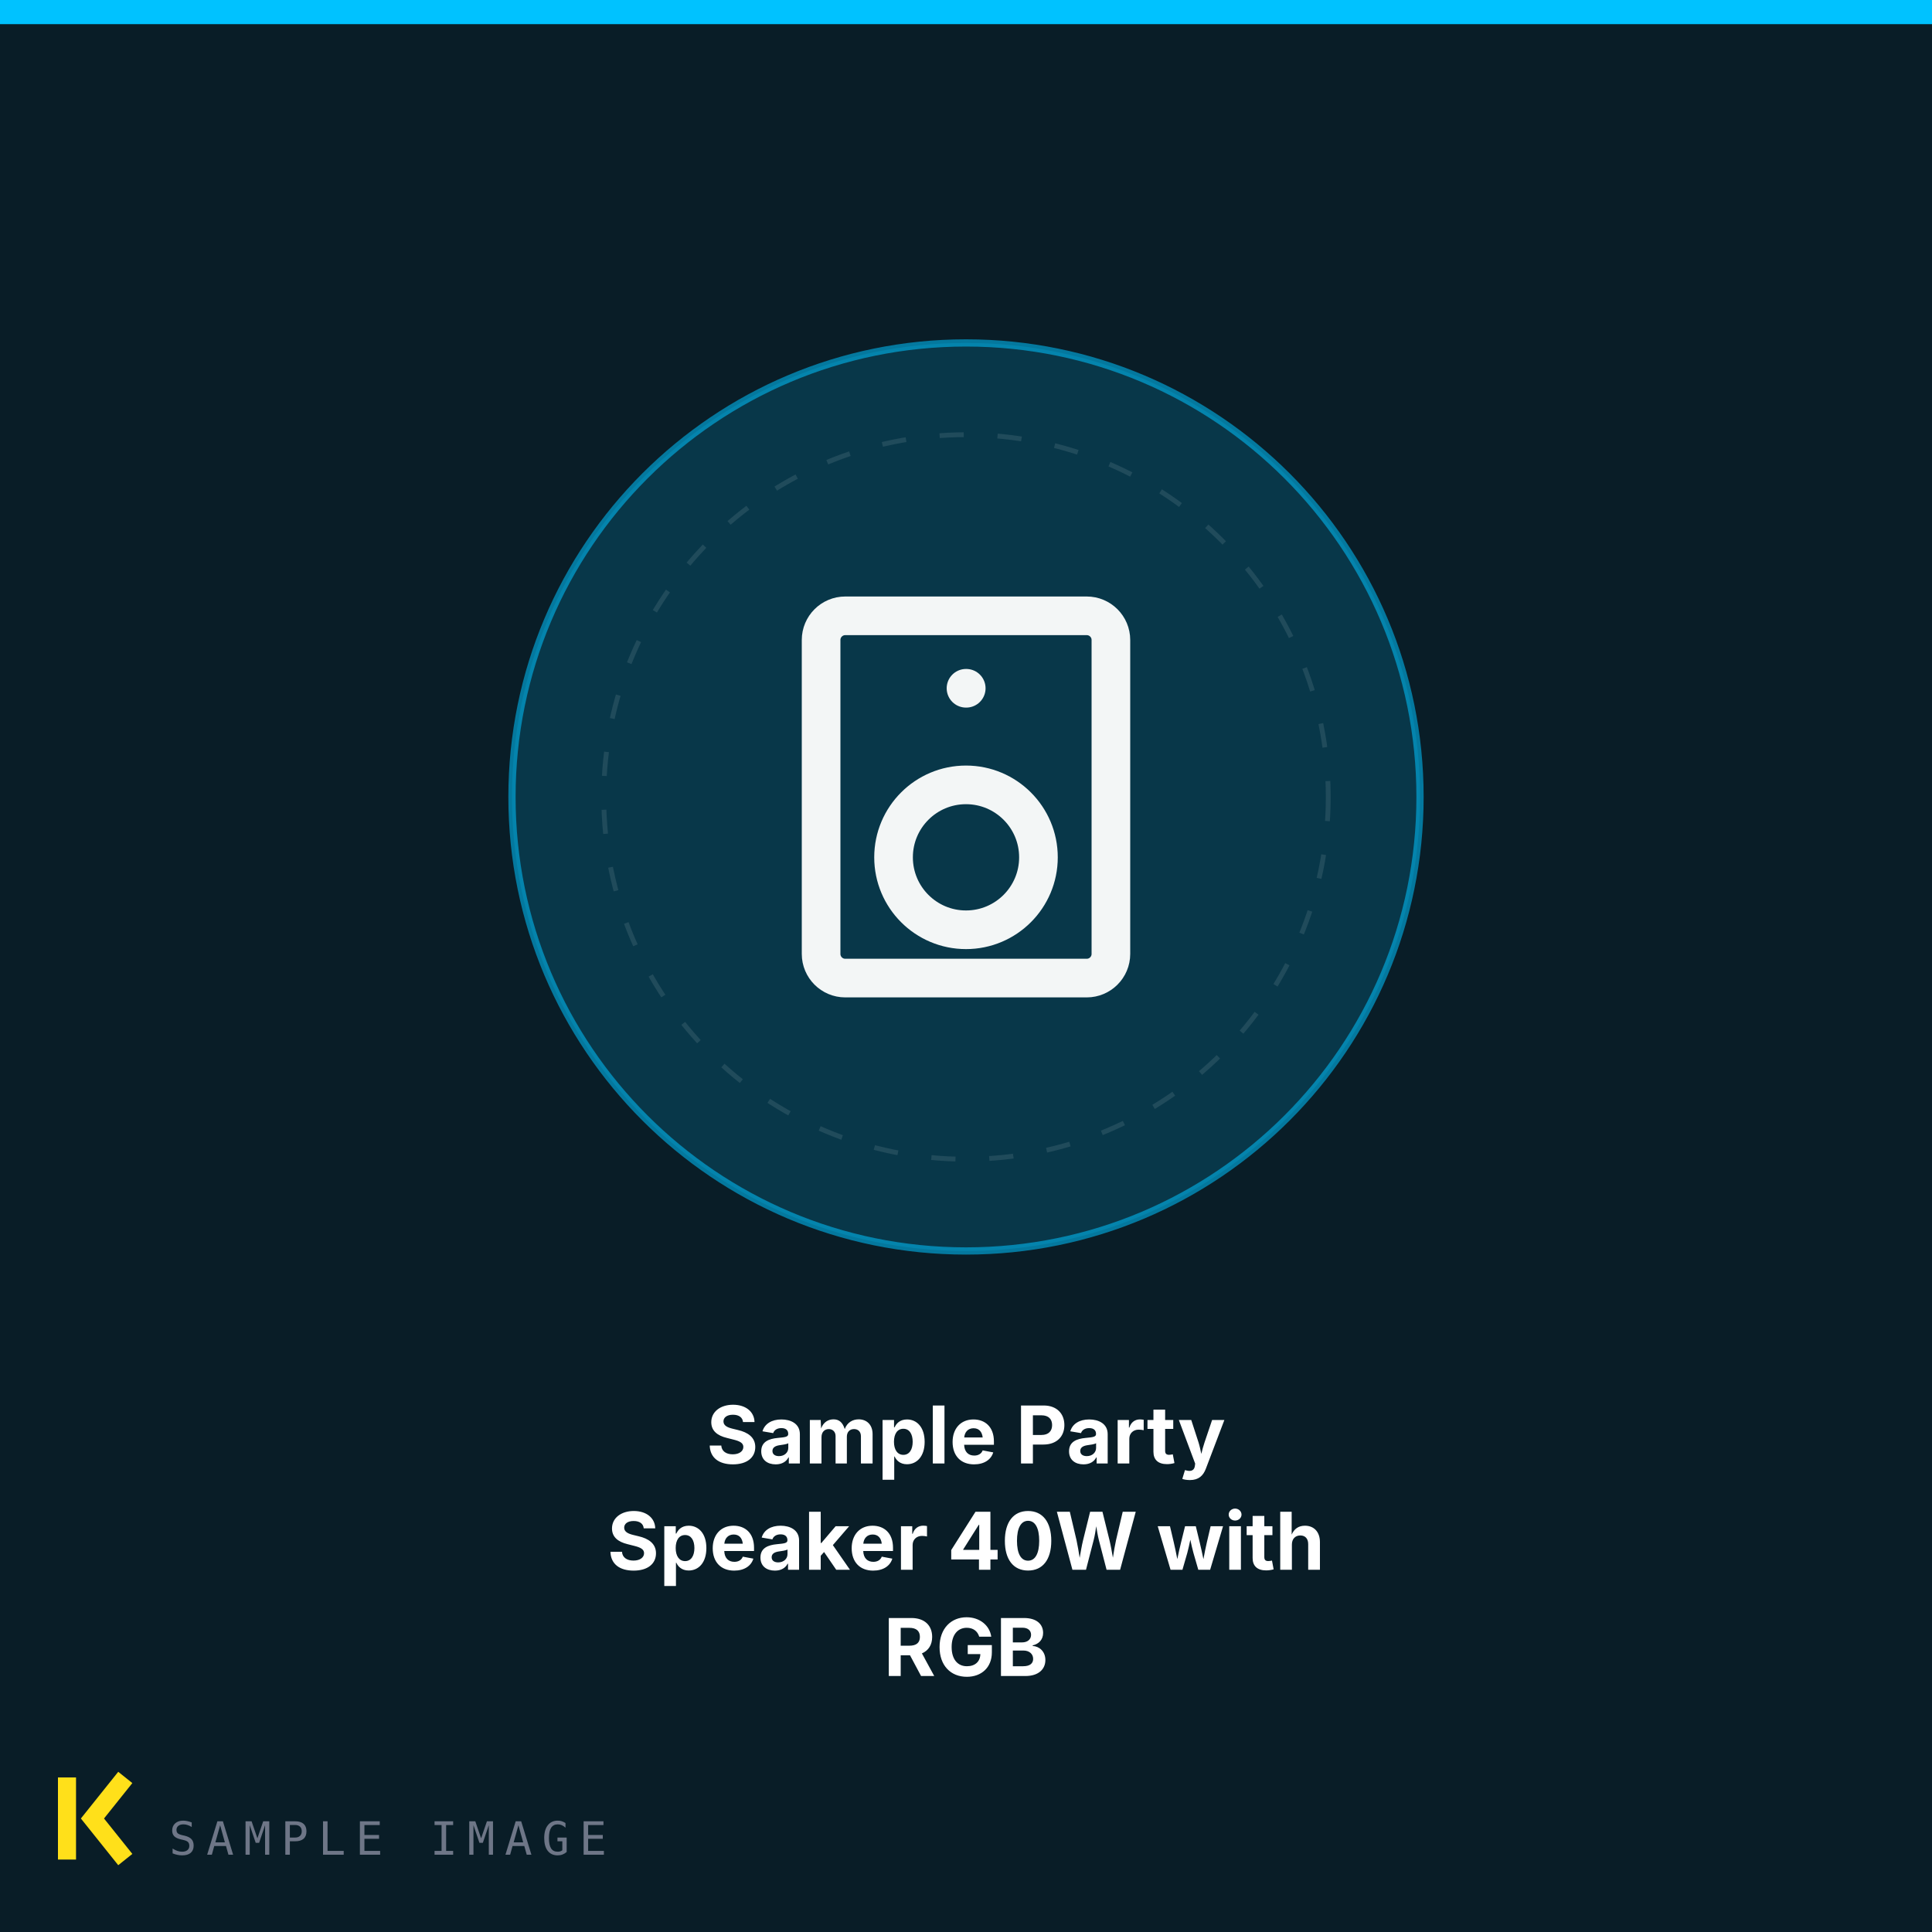
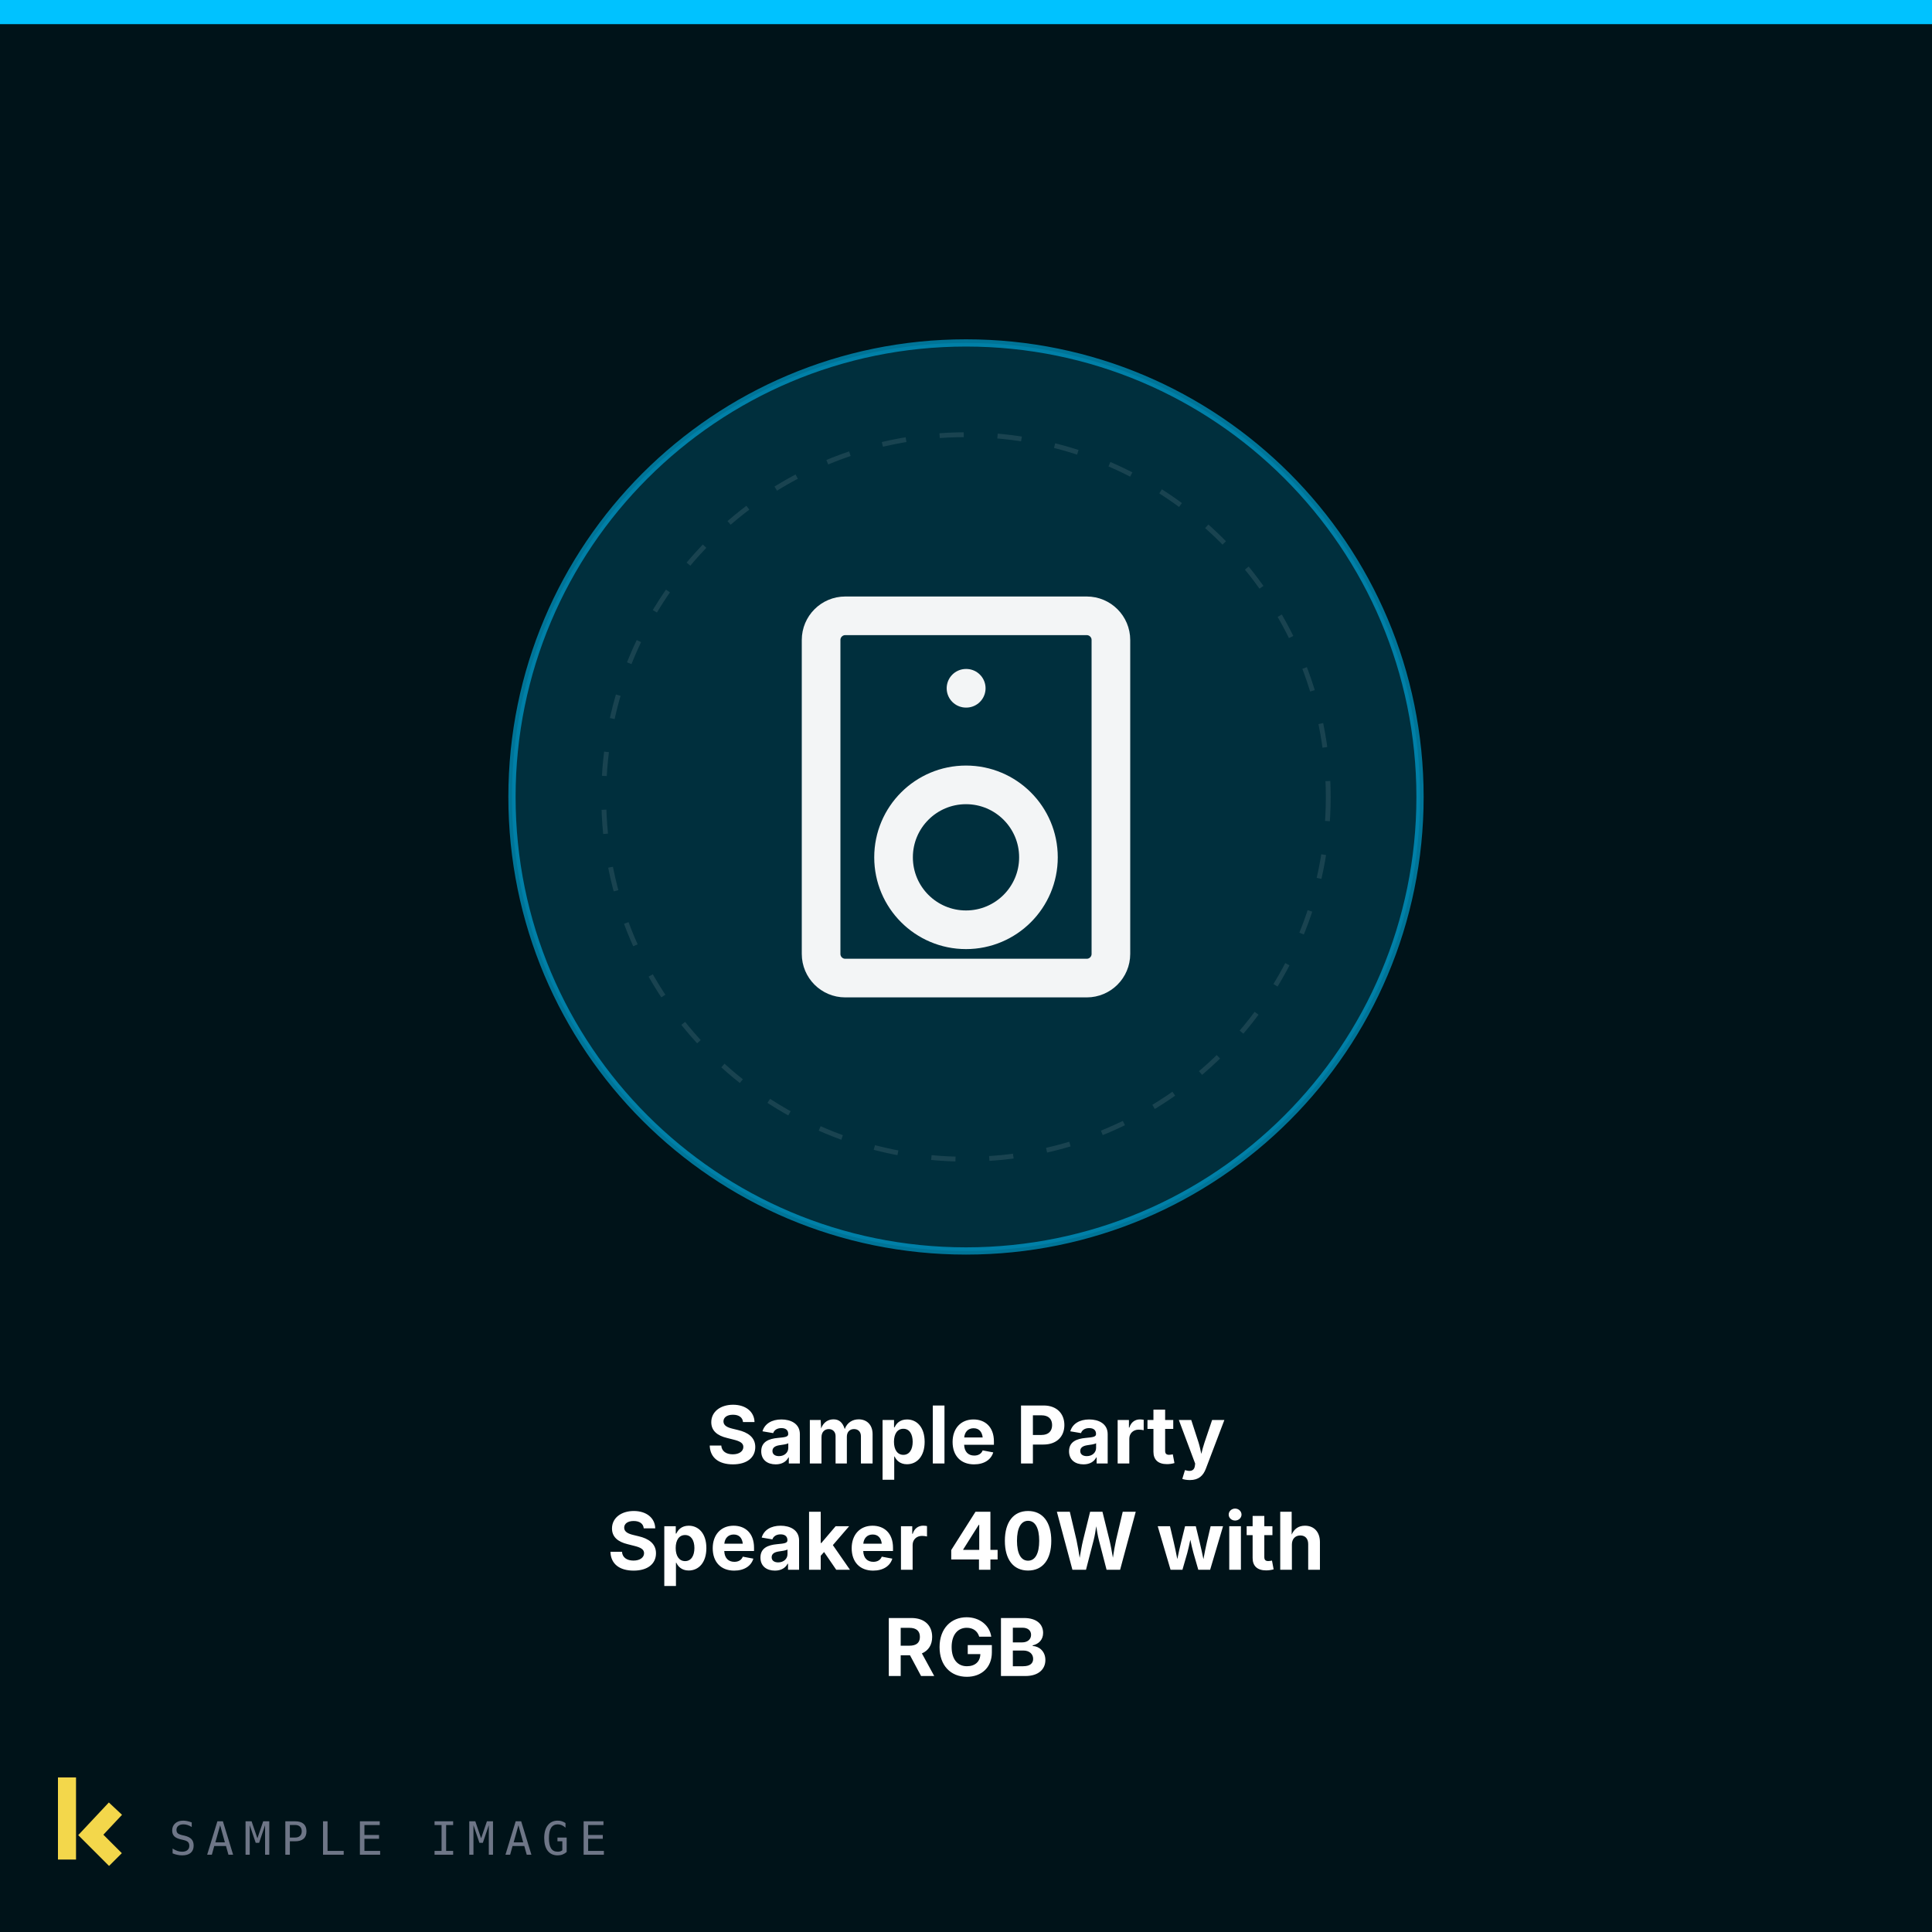
<svg xmlns="http://www.w3.org/2000/svg" viewBox="0 0 800 800" width="800" height="800" role="img" aria-label="Sample Party Speaker 40W with RGB — sample product image">
-   <rect width="800" height="800" fill="#0A0B0F" />
+   <rect width="800" height="800" fill="#000000" />
  <rect width="800" height="800" fill="#00C2FF" fill-opacity=".10" />
  <rect y="0" width="800" height="10" fill="#00C2FF" />
  <circle cx="400" cy="330" r="188" fill="#00C2FF" fill-opacity=".16" />
  <circle cx="400" cy="330" r="188" fill="none" stroke="#00C2FF" stroke-opacity=".55" stroke-width="3" />
  <circle cx="400" cy="330" r="150" fill="none" stroke="#fff" stroke-opacity=".10" stroke-width="2" stroke-dasharray="10 14" />
  <g transform="translate(280 210) scale(10)" color="#ffffff" stroke-width="1.35" opacity=".95">
    <path d="M7 4.5h10a1 1 0 0 1 1 1v13a1 1 0 0 1-1 1H7a1 1 0 0 1-1-1v-13a1 1 0 0 1 1-1Z" fill="none" stroke="currentColor" stroke-width="1.6" stroke-linecap="round" stroke-linejoin="round" />
    <path d="M12 11.5a3 3 0 1 1 0 6 3 3 0 0 1 0-6Z" fill="none" stroke="currentColor" stroke-width="1.6" stroke-linecap="round" stroke-linejoin="round" />
    <path d="M12 7.5h.01" fill="none" stroke="currentColor" stroke-width="1.6" stroke-linecap="round" stroke-linejoin="round" />
  </g>
-   <g transform="translate(24 736) scale(0.34)" fill="#FFE01A" color="#FFE01A">
+   <g transform="translate(24 736) scale(0.34)" fill="#F3D74B" color="#F3D74B">
    <rect x="0" y="0" width="22" height="100" />
-     <path d="M 82 0 L 42 50 L 82 100" fill="none" stroke="currentColor" stroke-width="22" stroke-linecap="butt" stroke-linejoin="miter" />
+     <path d="M 70 38 L 40 70 L 70 100" fill="none" stroke="currentColor" stroke-width="22" stroke-linecap="butt" stroke-linejoin="miter" />
  </g>
  <text x="70" y="768" font-family="ui-monospace, SFMono-Regular, Menlo, monospace" font-size="19" letter-spacing="4" fill="#6E7687">SAMPLE IMAGE</text>
  <g font-family="Space Grotesk, Inter, Segoe UI, Roboto, Helvetica, Arial, sans-serif">
    <text x="400" y="606" text-anchor="middle" font-size="33" font-weight="700" fill="#fff">Sample Party</text>
    <text x="400" y="650" text-anchor="middle" font-size="33" font-weight="700" fill="#fff">Speaker 40W with</text>
    <text x="400" y="694" text-anchor="middle" font-size="33" font-weight="700" fill="#fff">RGB</text>
  </g>
</svg>
